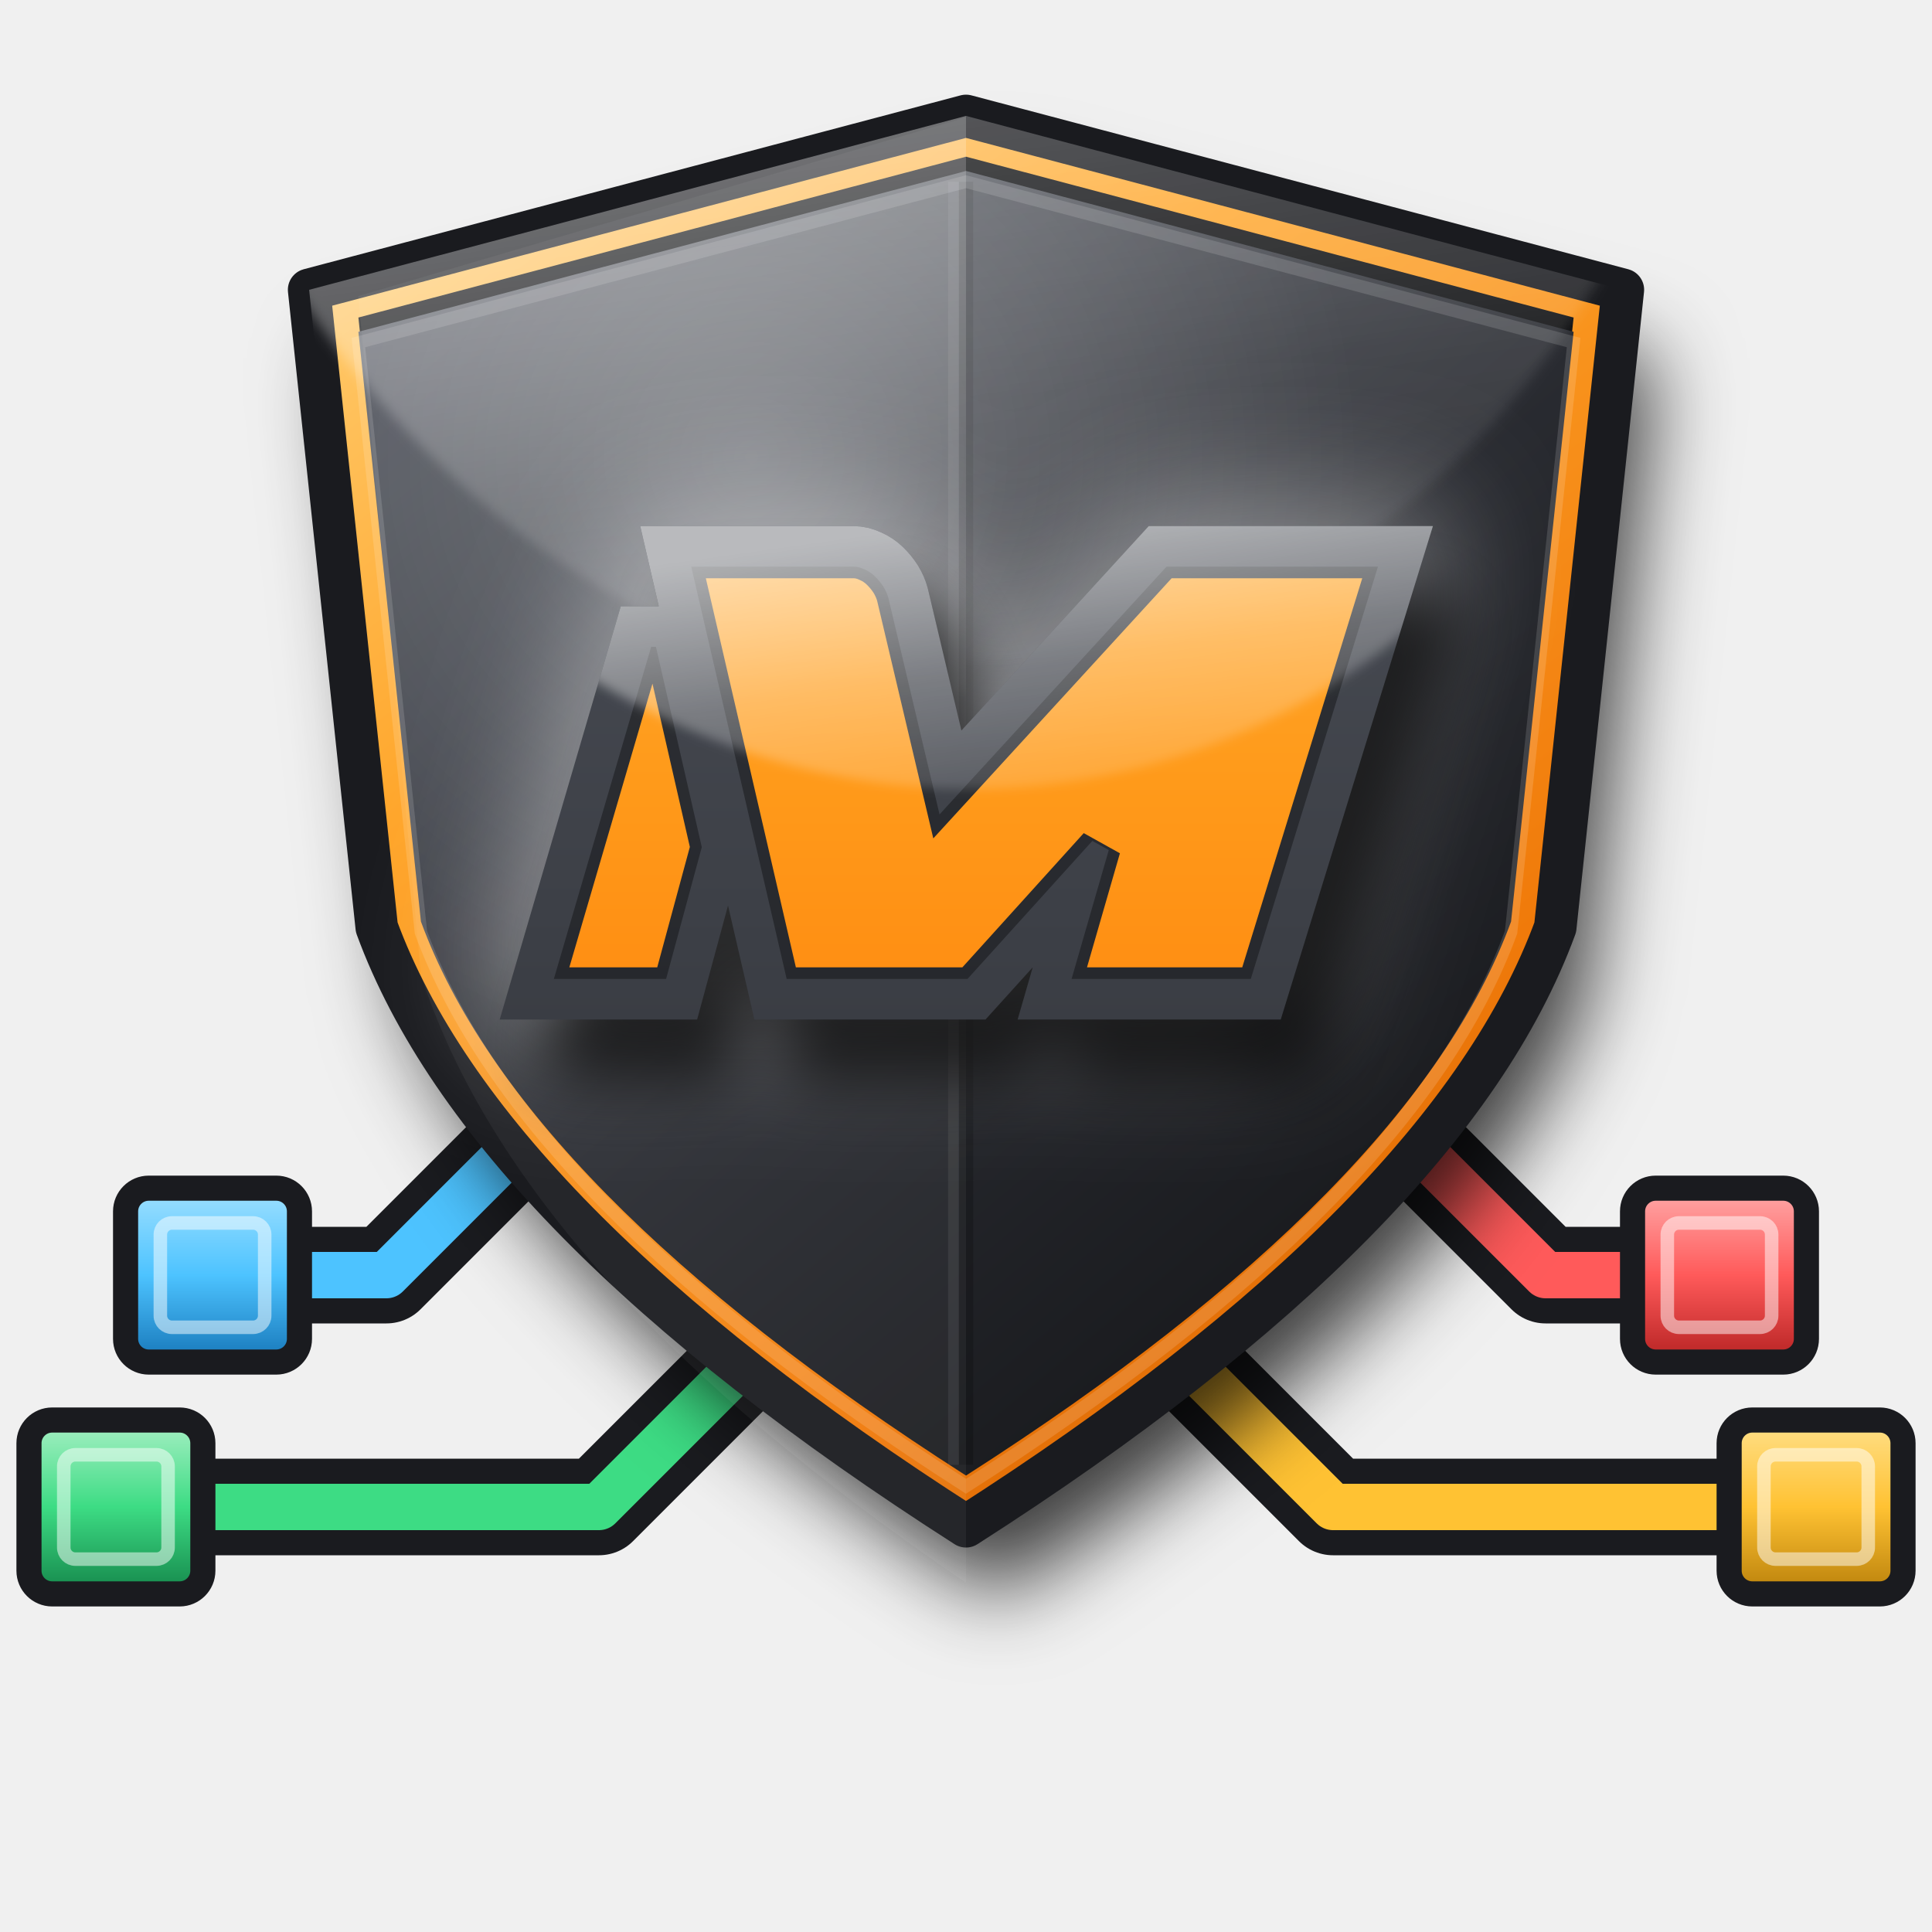
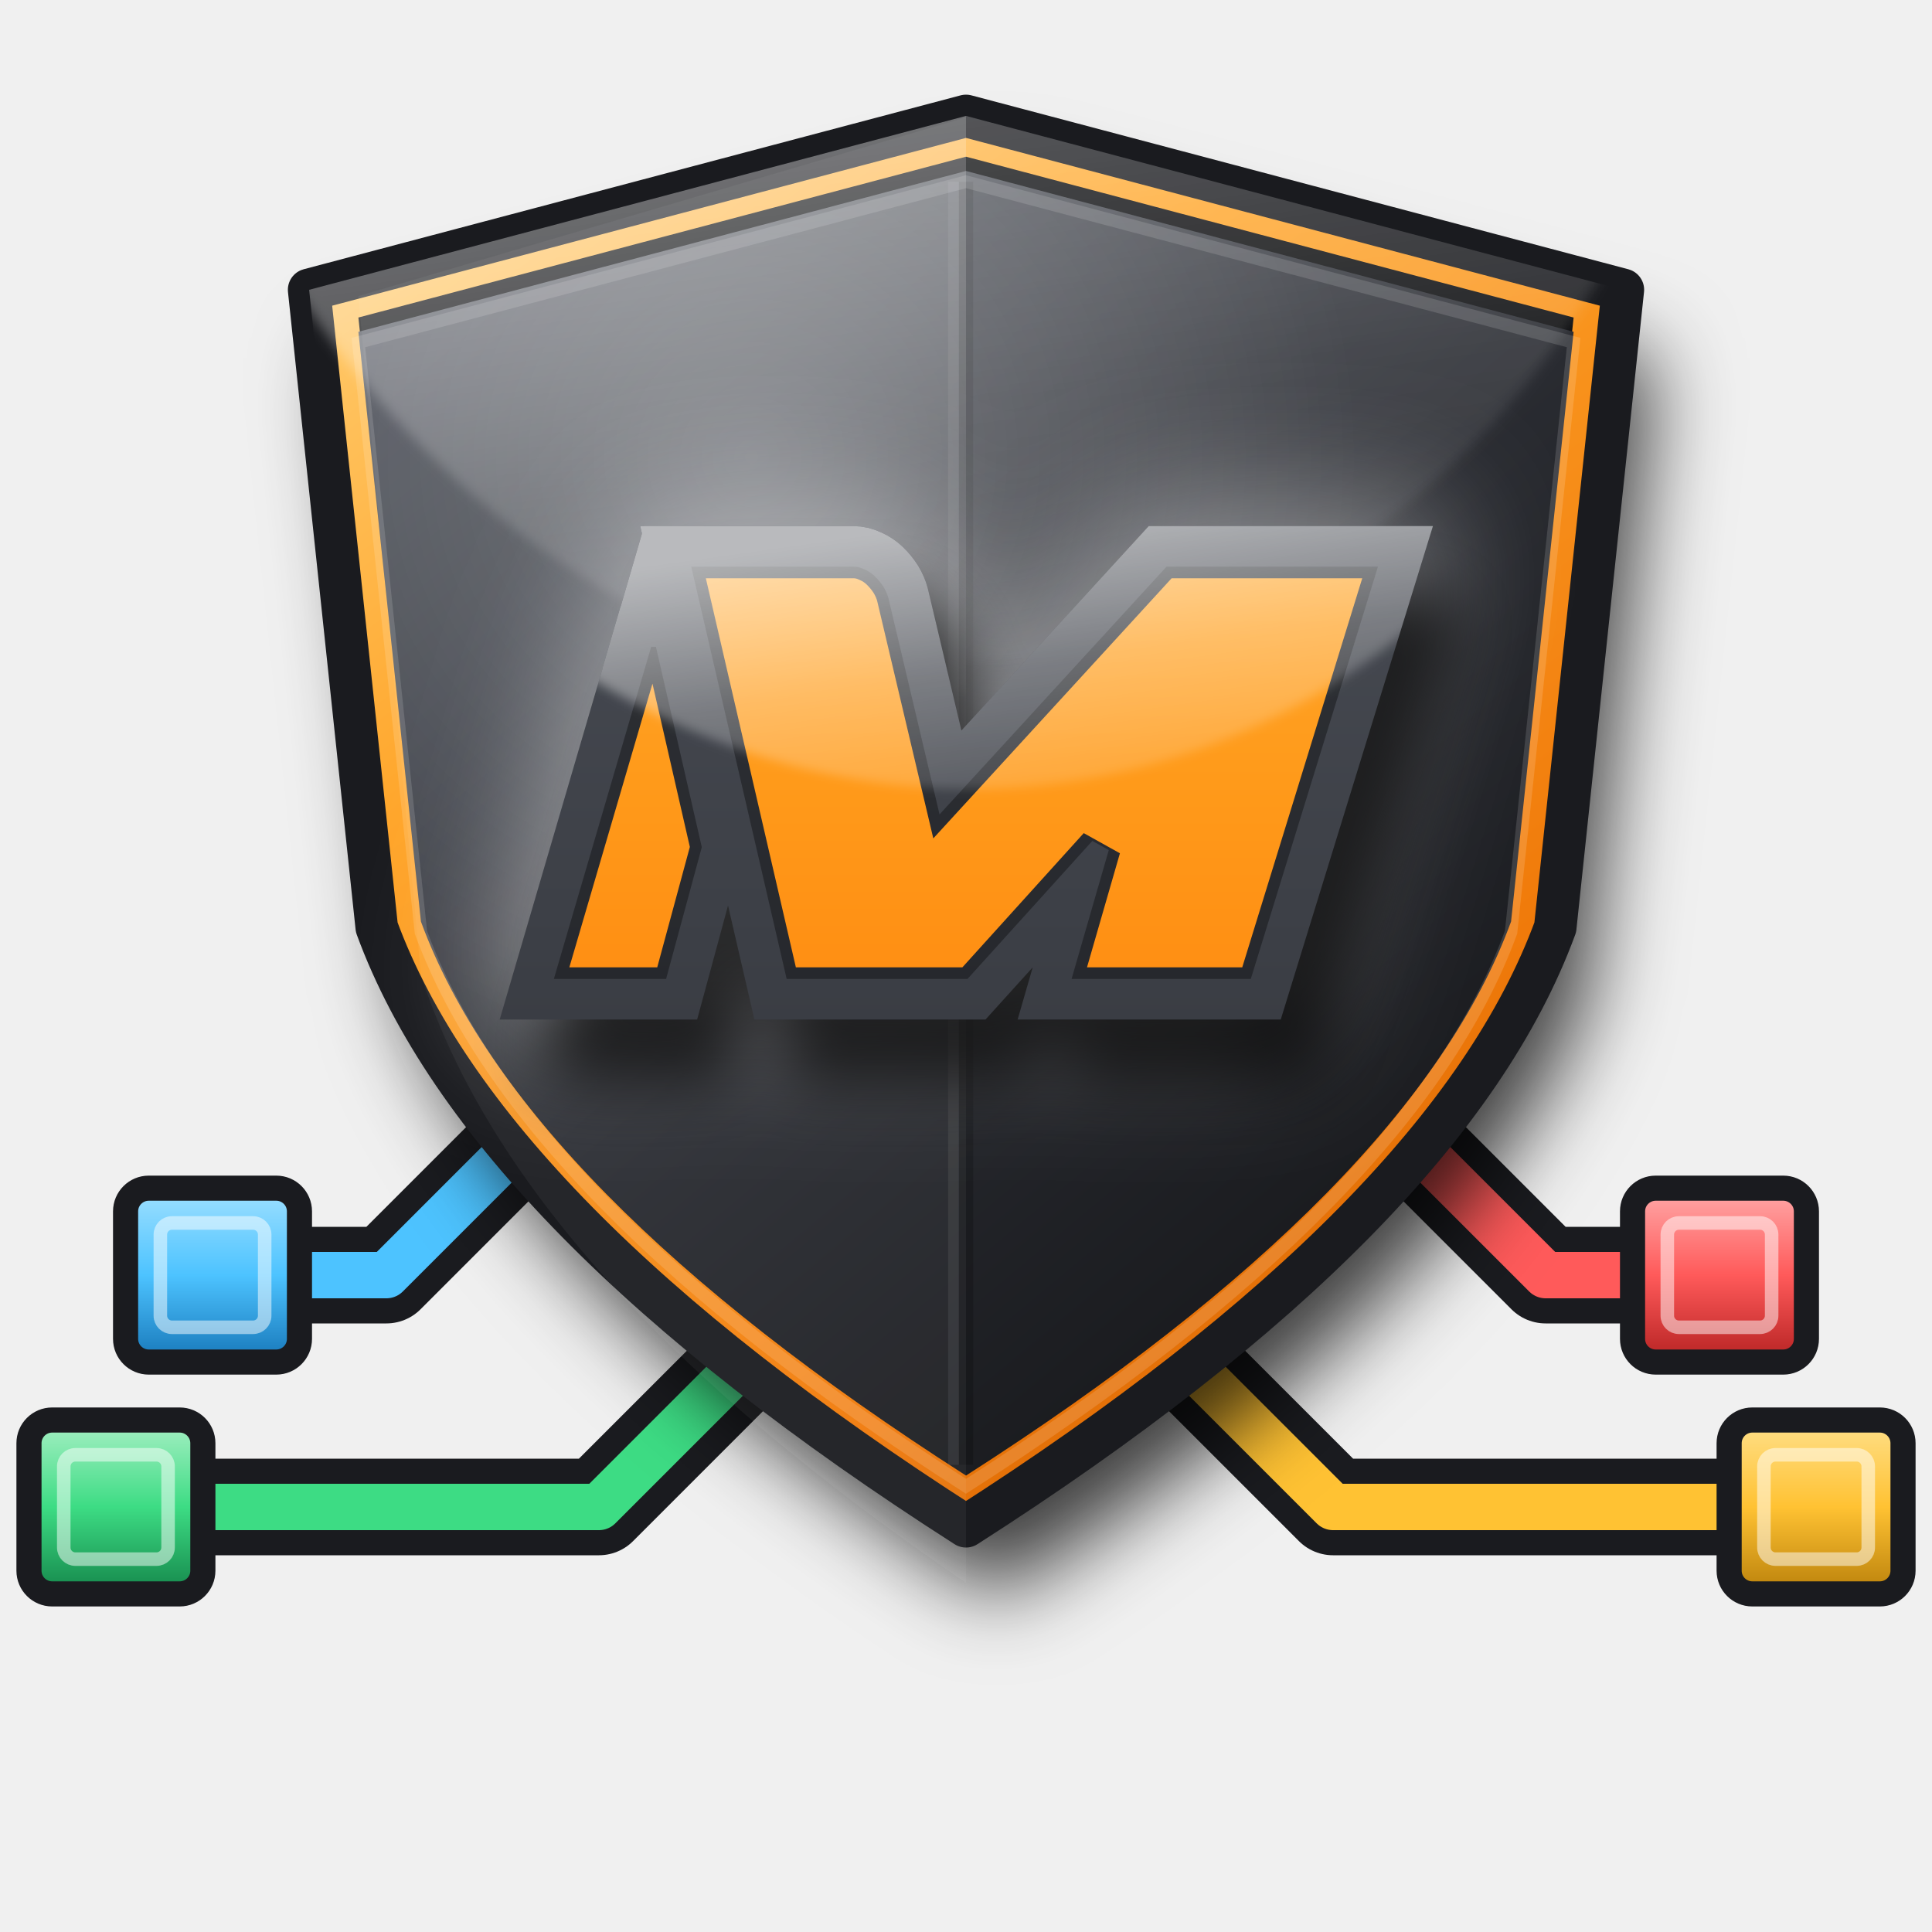
<svg xmlns="http://www.w3.org/2000/svg" viewBox="0 0 100 100" role="img" aria-label="MIRA">
  <defs>
    <path id="schild" d="M50 6L84 15L80.5 48Q75 63 50 79Q25 63 19.5 48L16 15Z" />
    <path id="feld" d="M50 12.2L76.6 20.2L74 48.5Q69.5 60.5 50 72.6Q30.5 60.5 26 48.5L23.4 20.2Z" />
    <linearGradient id="randmetall" x1="20" y1="5" x2="80" y2="85" gradientUnits="userSpaceOnUse">
      <stop offset="0" stop-color="#ffd27a" />
      <stop offset=".3" stop-color="#ffa62b" />
      <stop offset=".7" stop-color="#f07a0a" />
      <stop offset="1" stop-color="#b85000" />
    </linearGradient>
    <linearGradient id="feldmetall" x1="25" y1="12" x2="75" y2="72" gradientUnits="userSpaceOnUse">
      <stop offset="0" stop-color="#4a4e57" />
      <stop offset=".5" stop-color="#2a2c32" />
      <stop offset="1" stop-color="#16171a" />
    </linearGradient>
    <radialGradient id="licht" cx="38" cy="22" r="34" gradientUnits="userSpaceOnUse">
      <stop offset="0" stop-color="#fff" stop-opacity=".22" />
      <stop offset="1" stop-color="#fff" stop-opacity="0" />
    </radialGradient>
    <linearGradient id="links" x1="0" y1="6" x2="0" y2="78" gradientUnits="userSpaceOnUse">
      <stop offset="0" stop-color="#4a4e57" />
      <stop offset=".6" stop-color="#2e3036" />
      <stop offset="1" stop-color="#1f2125" />
    </linearGradient>
    <linearGradient id="rechts" x1="0" y1="6" x2="0" y2="78" gradientUnits="userSpaceOnUse">
      <stop offset="0" stop-color="#33363d" />
      <stop offset=".6" stop-color="#202226" />
      <stop offset="1" stop-color="#141518" />
    </linearGradient>
    <linearGradient id="orange" x1="0" y1="6" x2="0" y2="80" gradientUnits="userSpaceOnUse">
      <stop offset="0" stop-color="#ffc04d" />
      <stop offset=".5" stop-color="#ff9a1a" />
      <stop offset="1" stop-color="#ff7000" />
    </linearGradient>
    <linearGradient id="glanz" x1="0" y1="6" x2="0" y2="50" gradientUnits="userSpaceOnUse">
      <stop offset="0" stop-color="#fff" stop-opacity=".22" />
      <stop offset="1" stop-color="#fff" stop-opacity="0" />
    </linearGradient>
    <linearGradient id="anthrazit" x1="0" y1="0" x2="0" y2="100" gradientUnits="userSpaceOnUse">
      <stop offset="0" stop-color="#555962" />
      <stop offset="1" stop-color="#25272c" />
    </linearGradient>
    <path id="lMail" d="M15.5 66H20L30 56" />
    <path id="lIdent" d="M10.5 78H31L42 67" />
    <path id="lRout" d="M89.5 78H69L58 67" />
    <path id="lAcc" d="M84.5 66H80L70 56" />
    <g id="bahnen">
      <use href="#lMail" />
      <use href="#lIdent" />
      <use href="#lRout" />
      <use href="#lAcc" />
    </g>
    <linearGradient id="pMail" x1="0" y1="0" x2="0" y2="1">
      <stop offset="0" stop-color="#9fe0ff" />
      <stop offset=".5" stop-color="#4dc3ff" />
      <stop offset="1" stop-color="#1676b8" />
    </linearGradient>
    <linearGradient id="pIdent" x1="0" y1="0" x2="0" y2="1">
      <stop offset="0" stop-color="#a8f0c5" />
      <stop offset=".5" stop-color="#3ddc84" />
      <stop offset="1" stop-color="#14864a" />
    </linearGradient>
    <linearGradient id="pRout" x1="0" y1="0" x2="0" y2="1">
      <stop offset="0" stop-color="#ffe08a" />
      <stop offset=".5" stop-color="#ffc233" />
      <stop offset="1" stop-color="#b9800a" />
    </linearGradient>
    <linearGradient id="pAcc" x1="0" y1="0" x2="0" y2="1">
      <stop offset="0" stop-color="#ffaaaa" />
      <stop offset=".5" stop-color="#ff5a5a" />
      <stop offset="1" stop-color="#b52222" />
    </linearGradient>
    <path id="m" transform="translate(0 -3)" d="M34.86 54.17L28 54.17L33.33 35.98L34.35 35.98L36.84 46.86ZM35.15 31.83L44.18 31.83Q44.56 31.83 44.94 32.01Q45.33 32.18 45.63 32.47Q45.93 32.76 46.16 33.12Q46.38 33.49 46.47 33.84L48.90 44.12L60.16 31.83L72 31.83L65.11 54.17L54.80 54.17L56.91 46.86L50.30 54.17L40.32 54.17Z" />
+     <path id="mf" transform="translate(0 -3)" d="M33.33 35.98L34.54 31.83L35.15 31.83L36.10 35.98Z" />
    <filter id="mschein" filterUnits="userSpaceOnUse" x="0" y="0" width="100" height="100">
      <feGaussianBlur stdDeviation="3.2" />
    </filter>
    <filter id="sschatten" filterUnits="userSpaceOnUse" x="-10" y="-10" width="120" height="120">
      <feGaussianBlur stdDeviation="2.2" />
    </filter>
    <filter id="mschatten" filterUnits="userSpaceOnUse" x="0" y="0" width="100" height="100">
      <feGaussianBlur stdDeviation="1.6" />
    </filter>
    <mask id="sform" maskUnits="userSpaceOnUse" x="0" y="0" width="100" height="100">
      <use href="#schild" fill="#fff" />
    </mask>
    <clipPath id="slinks">
      <rect x="0" y="0" width="50" height="100" />
    </clipPath>
    <clipPath id="srechts">
      <rect x="50" y="0" width="50" height="100" />
    </clipPath>
    <linearGradient id="sspiegel" x1="0" y1="3" x2="0" y2="36" gradientUnits="userSpaceOnUse">
      <stop offset="0" stop-color="#fff" stop-opacity=".42" />
      <stop offset=".6" stop-color="#fff" stop-opacity=".16" />
      <stop offset="1" stop-color="#fff" stop-opacity=".06" />
    </linearGradient>
    <mask id="mform" maskUnits="userSpaceOnUse" x="0" y="0" width="100" height="100">
      <use href="#m" fill="#fff" stroke="#fff" stroke-width="3.2" stroke-linejoin="miter" />
+       <use href="#mf" fill="#fff" stroke="#fff" stroke-width="3.2" stroke-linejoin="miter" />
    </mask>
    <mask id="mfase" maskUnits="userSpaceOnUse" x="0" y="0" width="100" height="100">
      <use href="#m" fill="#fff" stroke="#000" stroke-width="1" />
    </mask>
    <linearGradient id="mspiegel" x1="0" y1="27" x2="0" y2="41" gradientUnits="userSpaceOnUse">
      <stop offset="0" stop-color="#fff" stop-opacity=".62" />
      <stop offset=".55" stop-color="#fff" stop-opacity=".3" />
      <stop offset="1" stop-color="#fff" stop-opacity=".14" />
    </linearGradient>
    <filter id="mbogenweich" filterUnits="userSpaceOnUse" x="-20" y="-80" width="140" height="140">
      <feGaussianBlur stdDeviation=".3" />
    </filter>
    <mask id="mkern" maskUnits="userSpaceOnUse" x="0" y="0" width="100" height="100">
      <use href="#m" fill="#fff" stroke="#000" stroke-width="2.2" stroke-linejoin="miter" />
    </mask>
  </defs>
  <g fill="none" stroke-linejoin="round" stroke-linecap="butt">
    <use href="#bahnen" stroke="#1a1b1f" stroke-width="5" />
    <use href="#lMail" stroke="#4dc3ff" stroke-width="2.4" />
    <use href="#lIdent" stroke="#3ddc84" stroke-width="2.4" />
    <use href="#lRout" stroke="#ffc233" stroke-width="2.4" />
    <use href="#lAcc" stroke="#ff5a5a" stroke-width="2.4" />
  </g>
  <use href="#schild" fill="#000" opacity=".75" transform="translate(1.6 3.6)" filter="url(#sschatten)" />
  <use href="#schild" fill="url(#randmetall)" stroke="#1a1b1f" stroke-width="2.2" stroke-linejoin="round" />
  <g transform="translate(50 44) scale(.925) translate(-50 -44)">
    <use href="#schild" fill="#0d0e10" transform="translate(0 -.8)" />
    <use href="#schild" fill="url(#feldmetall)" />
    <path d="M50 6.6V78.4" stroke="#000" stroke-opacity=".2" stroke-width=".8" />
    <path d="M50 6.6V78.4" stroke="#fff" stroke-opacity=".07" stroke-width=".6" transform="translate(-.7 0)" />
    <path d="M50 3L16 13L19.5 51Q25 68 50 85Z" fill="#fff" fill-opacity=".05" />
    <use href="#schild" fill="url(#licht)" />
    <use href="#schild" fill="none" stroke="#fff" stroke-opacity=".14" stroke-width=".7" transform="translate(0 .6)" />
  </g>
  <g mask="url(#sform)">
    <g clip-path="url(#slinks)">
      <ellipse cx="48" cy="-15" rx="42" ry="51" transform="rotate(-8 48 -15)" fill="url(#sspiegel)" filter="url(#mbogenweich)" />
    </g>
    <g clip-path="url(#srechts)" opacity=".7">
      <ellipse cx="48" cy="-15" rx="42" ry="51" transform="translate(0 -1.6) rotate(-8 48 -15)" fill="url(#sspiegel)" filter="url(#mbogenweich)" />
    </g>
  </g>
  <use href="#m" fill="#fff" stroke="#fff" stroke-width="6" stroke-linejoin="round" opacity=".4" filter="url(#mschein)" />
  <use href="#m" fill="#000" stroke="#000" stroke-width="3.2" stroke-linejoin="round" opacity=".7" transform="translate(1.8 3.4)" filter="url(#mschatten)" />
  <use href="#m" fill="url(#anthrazit)" stroke="url(#anthrazit)" stroke-width="3.2" stroke-linejoin="miter" />
+   <use href="#mf" fill="url(#anthrazit)" stroke="url(#anthrazit)" stroke-width="3.2" stroke-linejoin="miter" />
  <use href="#m" fill="#000" fill-opacity=".35" mask="url(#mfase)" />
  <g mask="url(#mkern)">
    <use href="#m" fill="#b54a00" />
    <use href="#m" fill="url(#orange)" transform="translate(0 .45)" />
  </g>
  <g mask="url(#mform)">
    <ellipse cx="48" cy="-10" rx="42" ry="51" transform="rotate(-8 48 -10)" fill="url(#mspiegel)" filter="url(#mbogenweich)" />
  </g>
  <g stroke="#1a1b1f" stroke-width="1.3">
    <rect x="6.5" y="61.5" width="9" height="9" rx="1.2" fill="url(#pMail)" />
    <rect x="1.5" y="73.5" width="9" height="9" rx="1.2" fill="url(#pIdent)" />
    <rect x="89.5" y="73.5" width="9" height="9" rx="1.2" fill="url(#pRout)" />
    <rect x="84.5" y="61.5" width="9" height="9" rx="1.2" fill="url(#pAcc)" />
  </g>
  <g fill="none" stroke="#fff" stroke-opacity=".5" stroke-width=".7">
    <rect x="8.3" y="63.3" width="5.4" height="5.4" rx=".6" />
    <rect x="3.3" y="75.3" width="5.4" height="5.4" rx=".6" />
    <rect x="91.3" y="75.3" width="5.4" height="5.4" rx=".6" />
    <rect x="86.3" y="63.3" width="5.4" height="5.4" rx=".6" />
  </g>
</svg>
